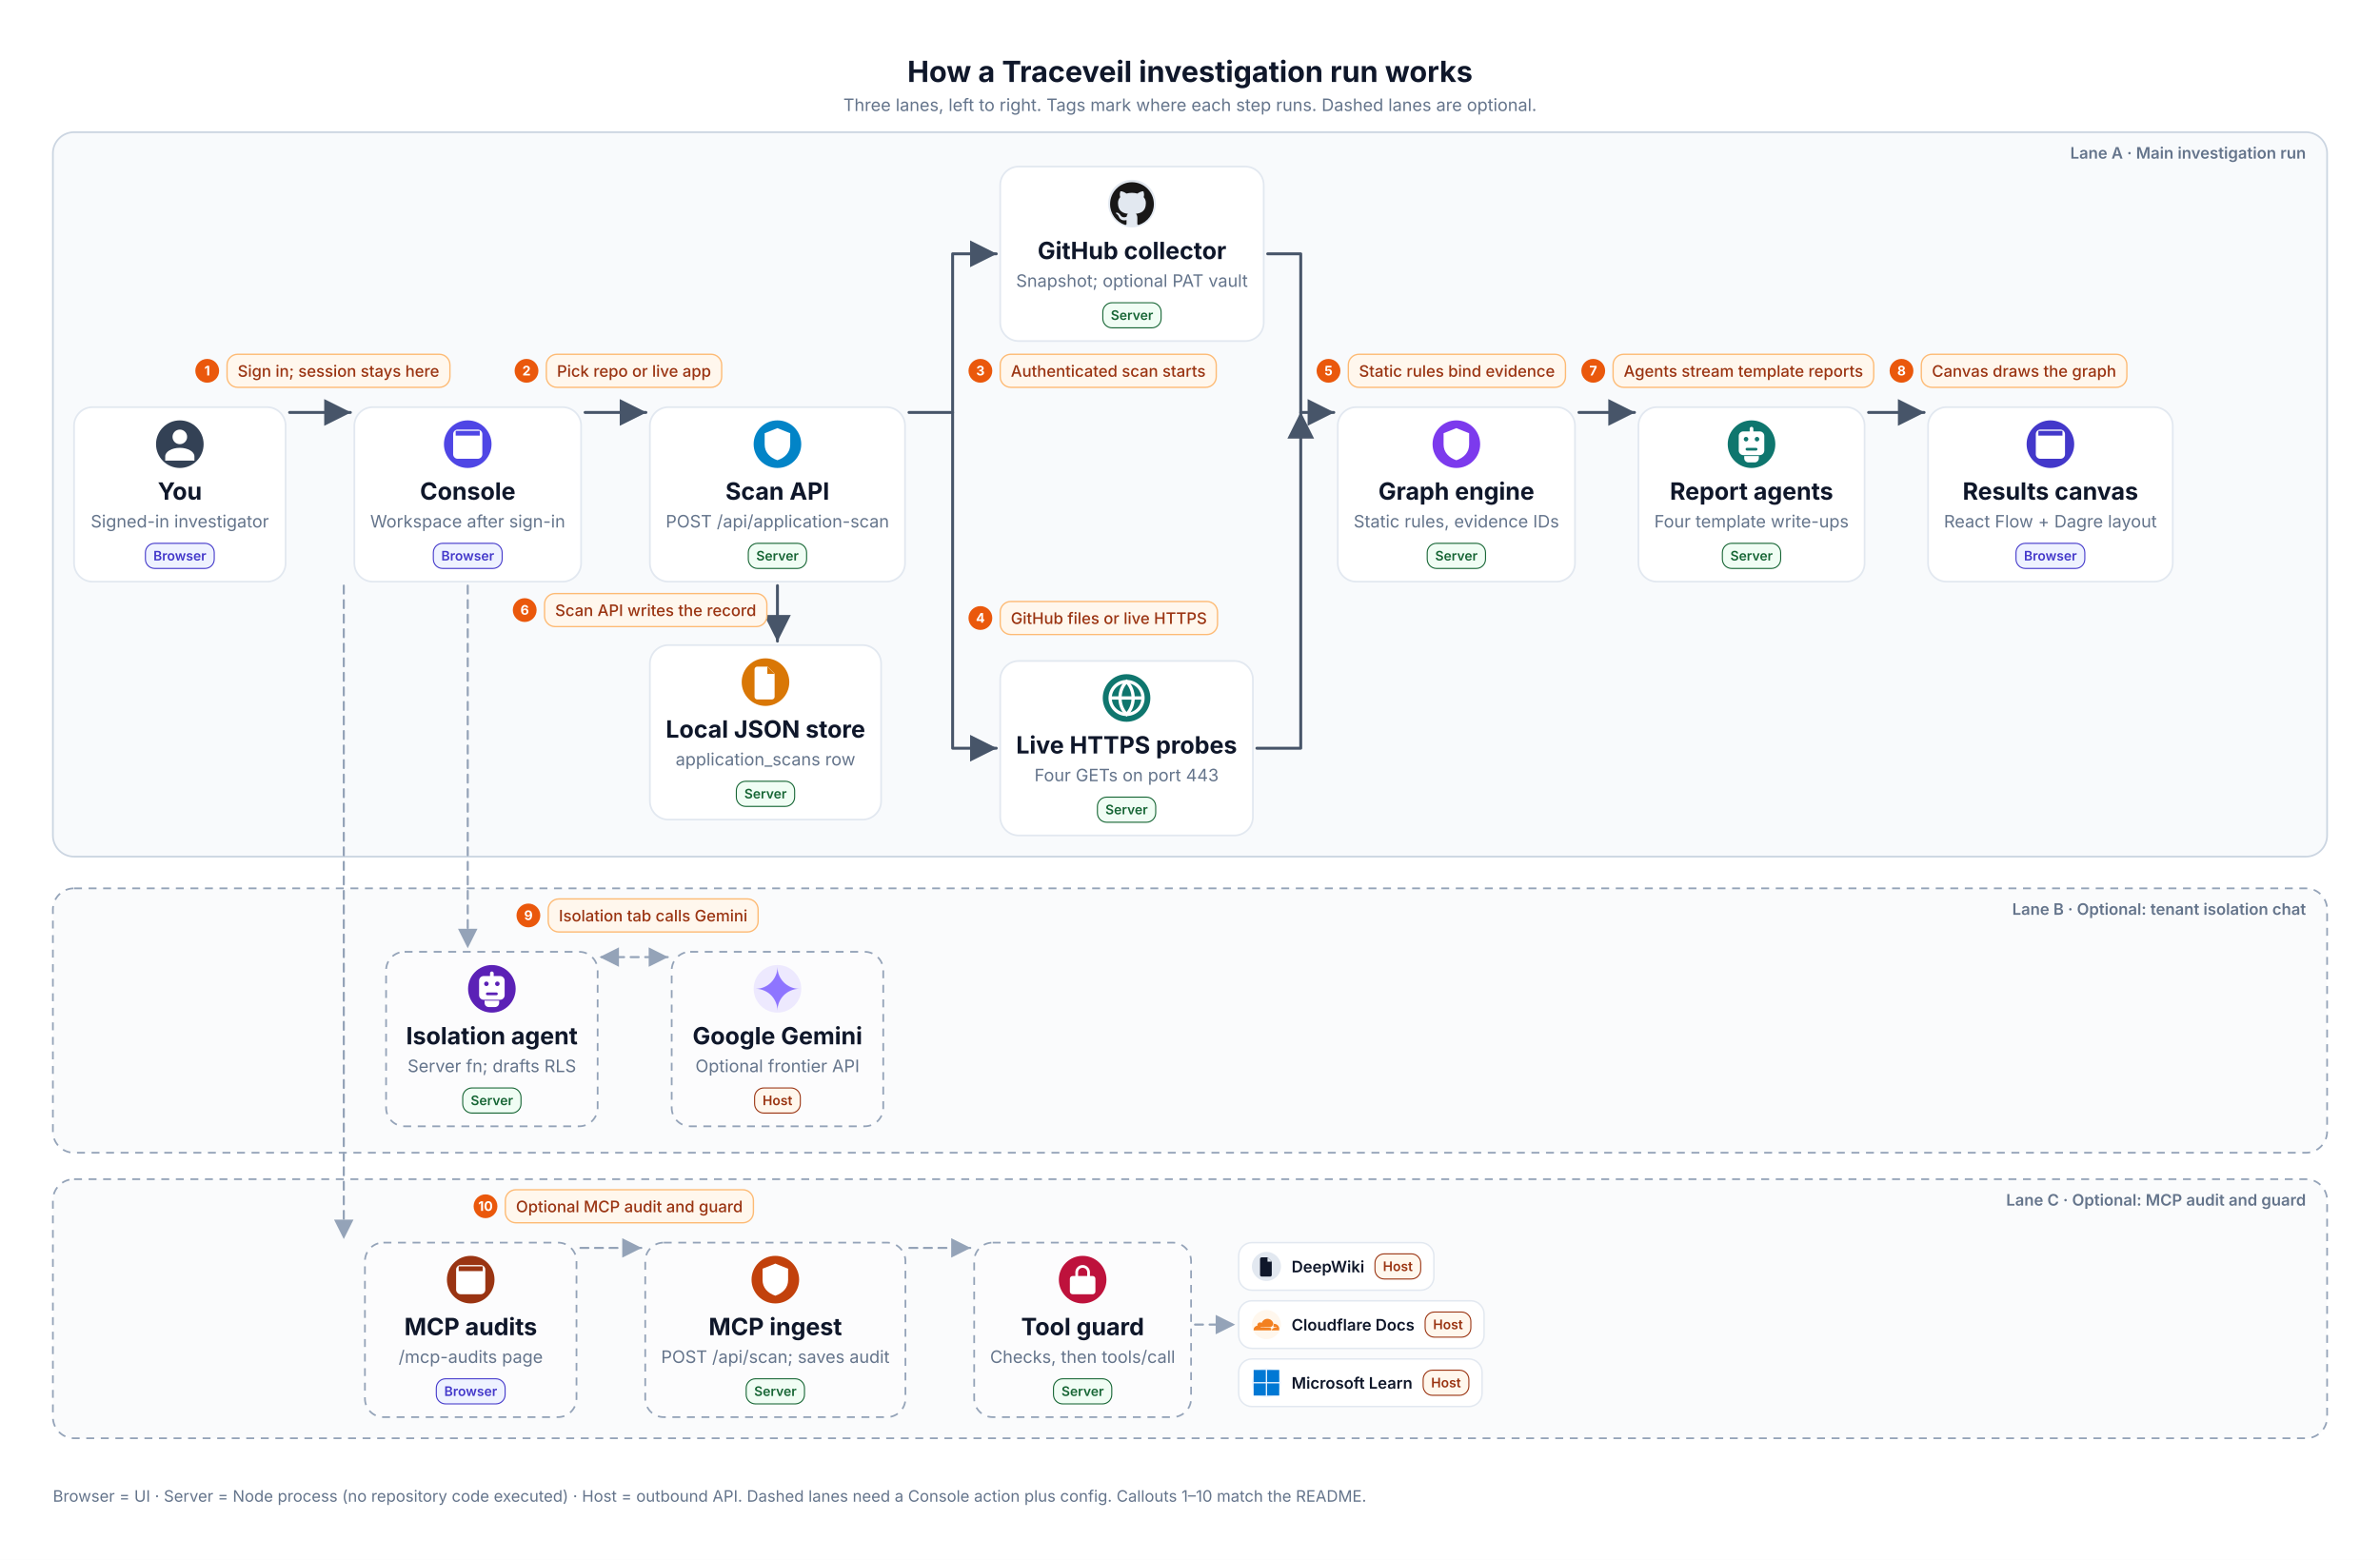
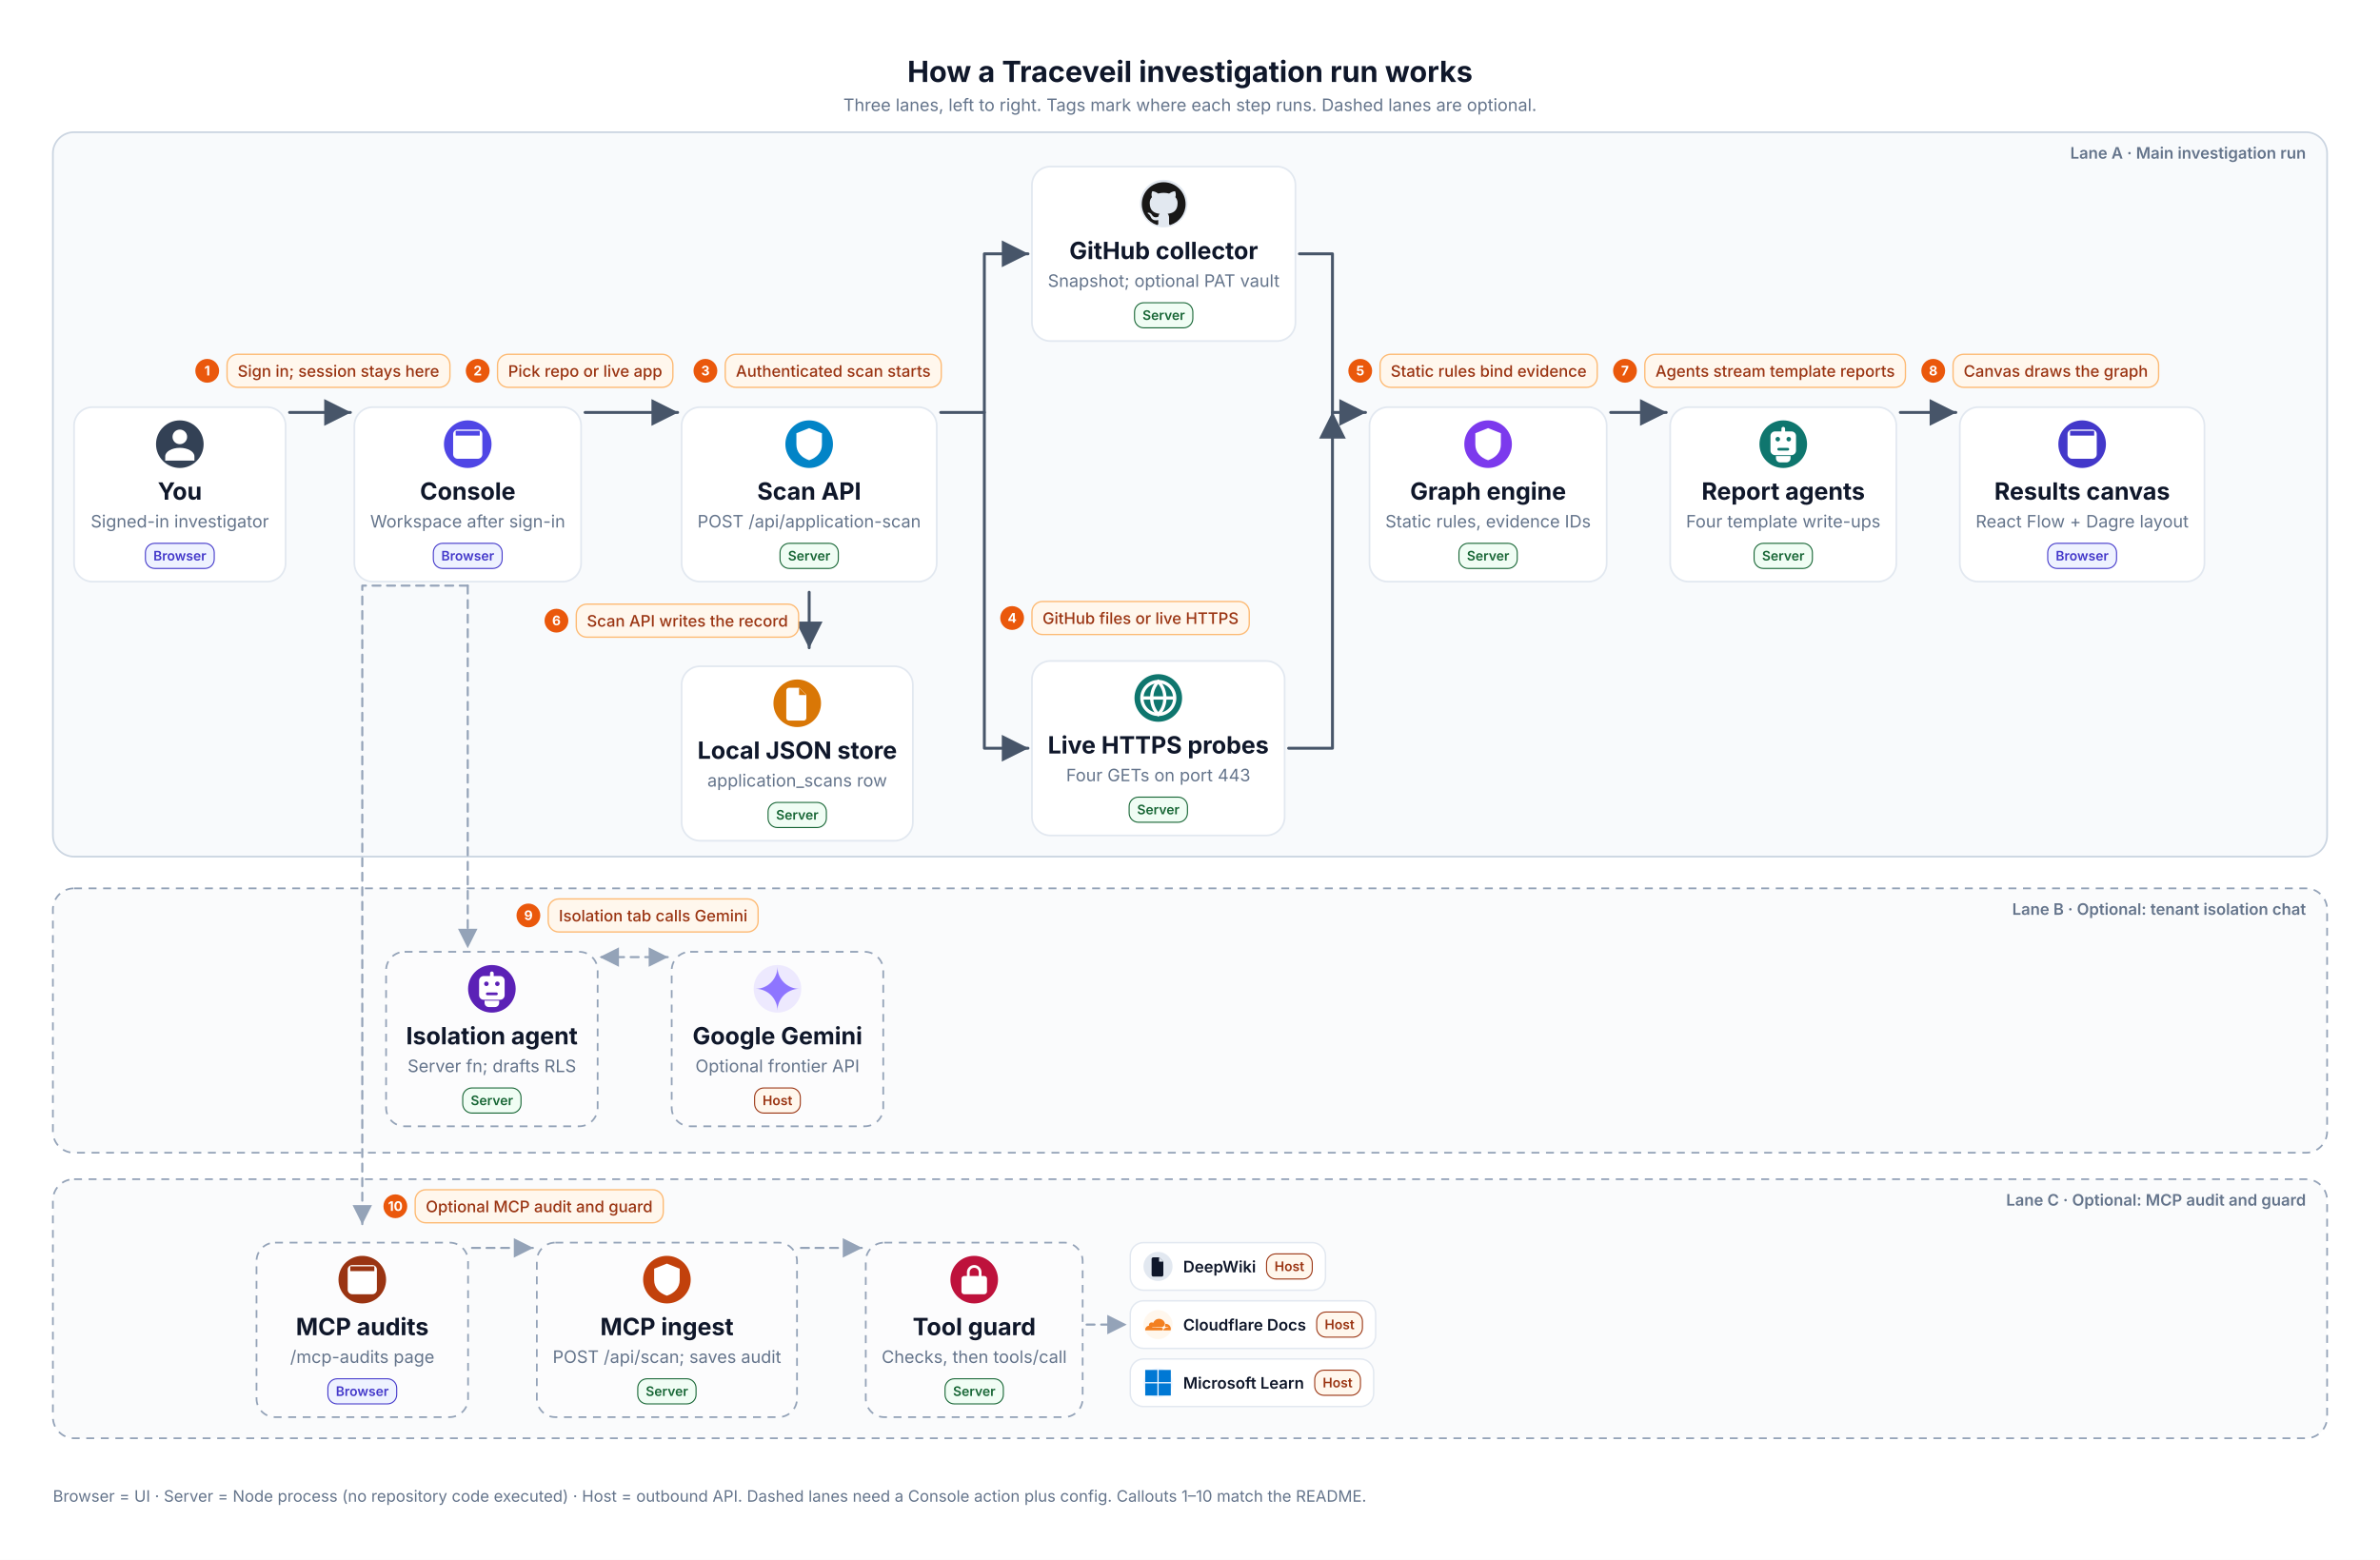
<svg xmlns="http://www.w3.org/2000/svg" viewBox="0 0 1800 1180" width="1800" height="1180" role="img" aria-labelledby="title desc">
  <defs>
    <marker id="arrow" markerWidth="10" markerHeight="10" refX="9" refY="5" orient="auto">
      <path d="M0,0.4 L9.2,5 L0,9.6" fill="#475569" />
    </marker>
    <marker id="arrow-dash" markerWidth="10" markerHeight="10" refX="9" refY="5" orient="auto">
      <path d="M0,0.4 L9.2,5 L0,9.6" fill="#94A3B8" />
    </marker>
    <marker id="arrow-start-dash" markerWidth="10" markerHeight="10" refX="1" refY="5" orient="auto">
      <path d="M9.2,0.4 L0,5 L9.2,9.6" fill="#94A3B8" />
    </marker>
    <style>svg { font-family: Inter, ui-sans-serif, system-ui, -apple-system, 'Segoe UI', sans-serif; }</style>
  </defs>
  <rect x="0.00" y="0.00" width="1800.00" height="1180.00" rx="0" fill="#FFFFFF" stroke="#FFFFFF" stroke-width="0" />
  <text x="900.00" y="62.00" font-size="22" font-weight="700" fill="#0F172A" text-anchor="middle">How a Traceveil investigation run works</text>
  <text x="900.00" y="84.00" font-size="13" font-weight="400" fill="#64748B" text-anchor="middle">Three lanes, left to right. Tags mark where each step runs. Dashed lanes are optional.</text>
  <rect x="40.00" y="100.00" width="1720.00" height="548.00" rx="16" fill="#F8FAFC" stroke="#CBD5E1" stroke-width="1.3" />
  <text x="1744.00" y="120.00" font-size="12" font-weight="600" fill="#64748B" text-anchor="end">Lane A  ·  Main investigation run</text>
  <rect x="40.00" y="672.00" width="1720.00" height="200.00" rx="16" fill="#FAFBFC" stroke="#94A3B8" stroke-width="1.3" stroke-dasharray="6 5" />
  <text x="1744.00" y="692.00" font-size="12" font-weight="600" fill="#64748B" text-anchor="end">Lane B  ·  Optional: tenant isolation chat</text>
  <rect x="40.00" y="892.00" width="1720.00" height="196.00" rx="16" fill="#FAFBFC" stroke="#94A3B8" stroke-width="1.3" stroke-dasharray="6 5" />
  <text x="1744.00" y="912.00" font-size="12" font-weight="600" fill="#64748B" text-anchor="end">Lane C  ·  Optional: MCP audit and guard</text>
  <rect x="56.00" y="308.00" width="160.00" height="132.00" rx="14" fill="#FFFFFF" stroke="#E2E8F0" stroke-width="1.3" />
  <circle cx="136.00" cy="336.00" r="18.00" fill="#334155" />
  <g transform="translate(119.44 319.44) scale(1.38)">
    <path d="M12 12a4 4 0 1 0 0-8 4 4 0 0 0 0 8zm0 2c-4.4 0-8 2.1-8 4.7V21h16v-2.3C20 16.1 16.4 14 12 14z" fill="#FFFFFF" />
  </g>
  <text x="136.00" y="378.00" font-size="18" font-weight="700" fill="#0F172A" text-anchor="middle">You</text>
  <text x="136.00" y="399.00" font-size="13" font-weight="400" fill="#64748B" text-anchor="middle">Signed-in investigator</text>
  <rect x="109.98" y="411.00" width="52.05" height="19.00" rx="7" fill="#EEF2FF" stroke="#4338CA" stroke-width="0.8" />
  <text x="136.00" y="424.00" font-size="10" font-weight="600" fill="#4338CA" text-anchor="middle">Browser</text>
  <rect x="268.00" y="308.00" width="171.50" height="132.00" rx="14" fill="#FFFFFF" stroke="#E2E8F0" stroke-width="1.3" />
  <circle cx="353.75" cy="336.00" r="18.00" fill="#4F46E5" />
  <g transform="translate(337.19 319.44) scale(1.38)">
    <path d="M4 6.5A2.5 2.5 0 0 1 6.5 4h11A2.5 2.5 0 0 1 20 6.5v11A2.5 2.5 0 0 1 17.5 20h-11A2.5 2.5 0 0 1 4 17.5v-11z M5.4 4.7h13.2v2.6H5.4z" fill="#FFFFFF" fill-rule="evenodd" />
  </g>
  <text x="353.75" y="378.00" font-size="18" font-weight="700" fill="#0F172A" text-anchor="middle">Console</text>
  <text x="353.75" y="399.00" font-size="13" font-weight="400" fill="#64748B" text-anchor="middle">Workspace after sign-in</text>
  <rect x="327.73" y="411.00" width="52.05" height="19.00" rx="7" fill="#EEF2FF" stroke="#4338CA" stroke-width="0.8" />
  <text x="353.75" y="424.00" font-size="10" font-weight="600" fill="#4338CA" text-anchor="middle">Browser</text>
-   <rect x="491.50" y="308.00" width="192.97" height="132.00" rx="14" fill="#FFFFFF" stroke="#E2E8F0" stroke-width="1.3" />
-   <circle cx="587.98" cy="336.00" r="18.00" fill="#0284C7" />
-   <g transform="translate(571.42 319.44) scale(1.38)">
+   <rect x="515.50" y="308.00" width="192.97" height="132.00" rx="14" fill="#FFFFFF" stroke="#E2E8F0" stroke-width="1.3" />
+   <circle cx="611.98" cy="336.00" r="18.00" fill="#0284C7" />
+   <g transform="translate(595.42 319.44) scale(1.38)">
    <path d="M12 3.2 19 6v6.2c0 4.2-2.8 7.2-7 8.6-4.2-1.4-7-4.4-7-8.6V6l7-2.8z" fill="#FFFFFF" />
  </g>
-   <text x="587.98" y="378.00" font-size="18" font-weight="700" fill="#0F172A" text-anchor="middle">Scan API</text>
-   <text x="587.98" y="399.00" font-size="13" font-weight="400" fill="#64748B" text-anchor="middle">POST /api/application-scan</text>
-   <rect x="565.94" y="411.00" width="44.09" height="19.00" rx="7" fill="#F0FDF4" stroke="#166534" stroke-width="0.8" />
-   <text x="587.98" y="424.00" font-size="10" font-weight="600" fill="#166534" text-anchor="middle">Server</text>
-   <rect x="756.47" y="126.00" width="199.28" height="132.00" rx="14" fill="#FFFFFF" stroke="#E2E8F0" stroke-width="1.3" />
-   <circle cx="856.11" cy="154.00" r="18.00" fill="#E2E8F0" />
-   <g transform="translate(839.55 137.44) scale(1.38)">
+   <text x="611.98" y="378.00" font-size="18" font-weight="700" fill="#0F172A" text-anchor="middle">Scan API</text>
+   <text x="611.98" y="399.00" font-size="13" font-weight="400" fill="#64748B" text-anchor="middle">POST /api/application-scan</text>
+   <rect x="589.94" y="411.00" width="44.09" height="19.00" rx="7" fill="#F0FDF4" stroke="#166534" stroke-width="0.8" />
+   <text x="611.98" y="424.00" font-size="10" font-weight="600" fill="#166534" text-anchor="middle">Server</text>
+   <rect x="780.47" y="126.00" width="199.28" height="132.00" rx="14" fill="#FFFFFF" stroke="#E2E8F0" stroke-width="1.3" />
+   <circle cx="880.11" cy="154.00" r="18.00" fill="#E2E8F0" />
+   <g transform="translate(863.55 137.44) scale(1.38)">
    <path d="M12 .297c-6.63 0-12 5.373-12 12 0 5.303 3.438 9.8 8.205 11.385.6.113.82-.258.82-.577 0-.285-.01-1.04-.015-2.04-3.338.724-4.042-1.61-4.042-1.61C4.422 18.07 3.633 17.7 3.633 17.7c-1.087-.744.084-.729.084-.729 1.205.084 1.838 1.236 1.838 1.236 1.07 1.835 2.809 1.305 3.495.998.108-.776.417-1.305.76-1.605-2.665-.3-5.466-1.332-5.466-5.93 0-1.31.465-2.38 1.235-3.22-.135-.303-.54-1.523.105-3.176 0 0 1.005-.322 3.3 1.23.96-.267 1.98-.399 3-.405 1.02.006 2.04.138 3 .405 2.28-1.552 3.285-1.23 3.285-1.23.645 1.653.24 2.873.12 3.176.765.84 1.23 1.91 1.23 3.22 0 4.61-2.805 5.625-5.475 5.92.42.36.81 1.096.81 2.22 0 1.606-.015 2.896-.015 3.286 0 .315.21.69.825.57C20.565 22.092 24 17.592 24 12.297c0-6.627-5.373-12-12-12" fill="#181717" />
  </g>
-   <text x="856.11" y="196.00" font-size="18" font-weight="700" fill="#0F172A" text-anchor="middle">GitHub collector</text>
-   <text x="856.11" y="217.00" font-size="13" font-weight="400" fill="#64748B" text-anchor="middle">Snapshot; optional PAT vault</text>
-   <rect x="834.06" y="229.00" width="44.09" height="19.00" rx="7" fill="#F0FDF4" stroke="#166534" stroke-width="0.8" />
-   <text x="856.11" y="242.00" font-size="10" font-weight="600" fill="#166534" text-anchor="middle">Server</text>
-   <rect x="756.47" y="500.00" width="191.11" height="132.00" rx="14" fill="#FFFFFF" stroke="#E2E8F0" stroke-width="1.3" />
-   <circle cx="852.02" cy="528.00" r="18.00" fill="#0F766E" />
-   <g transform="translate(835.46 511.44) scale(1.38)">
+   <text x="880.11" y="196.00" font-size="18" font-weight="700" fill="#0F172A" text-anchor="middle">GitHub collector</text>
+   <text x="880.11" y="217.00" font-size="13" font-weight="400" fill="#64748B" text-anchor="middle">Snapshot; optional PAT vault</text>
+   <rect x="858.06" y="229.00" width="44.09" height="19.00" rx="7" fill="#F0FDF4" stroke="#166534" stroke-width="0.8" />
+   <text x="880.11" y="242.00" font-size="10" font-weight="600" fill="#166534" text-anchor="middle">Server</text>
+   <rect x="780.47" y="500.00" width="191.11" height="132.00" rx="14" fill="#FFFFFF" stroke="#E2E8F0" stroke-width="1.3" />
+   <circle cx="876.02" cy="528.00" r="18.00" fill="#0F766E" />
+   <g transform="translate(859.46 511.44) scale(1.38)">
    <path d="M12 21a9 9 0 1 0 0-18 9 9 0 0 0 0 18z" fill="none" stroke="#FFFFFF" stroke-width="1.8" />
    <path d="M3 12h18" fill="none" stroke="#FFFFFF" stroke-width="1.8" />
    <path d="M12 3c2.4 2.4 3.6 5.6 3.6 9s-1.2 6.6-3.6 9c-2.4-2.4-3.6-5.6-3.6-9S9.6 5.4 12 3z" fill="none" stroke="#FFFFFF" stroke-width="1.8" />
  </g>
-   <text x="852.02" y="570.00" font-size="18" font-weight="700" fill="#0F172A" text-anchor="middle">Live HTTPS probes</text>
-   <text x="852.02" y="591.00" font-size="13" font-weight="400" fill="#64748B" text-anchor="middle">Four GETs on port 443</text>
-   <rect x="829.98" y="603.00" width="44.09" height="19.00" rx="7" fill="#F0FDF4" stroke="#166534" stroke-width="0.8" />
-   <text x="852.02" y="616.00" font-size="10" font-weight="600" fill="#166534" text-anchor="middle">Server</text>
-   <rect x="1011.75" y="308.00" width="179.41" height="132.00" rx="14" fill="#FFFFFF" stroke="#E2E8F0" stroke-width="1.3" />
-   <circle cx="1101.45" cy="336.00" r="18.00" fill="#7C3AED" />
-   <g transform="translate(1084.89 319.44) scale(1.38)">
+   <text x="876.02" y="570.00" font-size="18" font-weight="700" fill="#0F172A" text-anchor="middle">Live HTTPS probes</text>
+   <text x="876.02" y="591.00" font-size="13" font-weight="400" fill="#64748B" text-anchor="middle">Four GETs on port 443</text>
+   <rect x="853.98" y="603.00" width="44.09" height="19.00" rx="7" fill="#F0FDF4" stroke="#166534" stroke-width="0.8" />
+   <text x="876.02" y="616.00" font-size="10" font-weight="600" fill="#166534" text-anchor="middle">Server</text>
+   <rect x="1035.75" y="308.00" width="179.41" height="132.00" rx="14" fill="#FFFFFF" stroke="#E2E8F0" stroke-width="1.3" />
+   <circle cx="1125.45" cy="336.00" r="18.00" fill="#7C3AED" />
+   <g transform="translate(1108.89 319.44) scale(1.38)">
    <path d="M12 3.2 19 6v6.2c0 4.2-2.8 7.2-7 8.6-4.2-1.4-7-4.4-7-8.6V6l7-2.8z" fill="#FFFFFF" />
  </g>
-   <text x="1101.45" y="378.00" font-size="18" font-weight="700" fill="#0F172A" text-anchor="middle">Graph engine</text>
-   <text x="1101.45" y="399.00" font-size="13" font-weight="400" fill="#64748B" text-anchor="middle">Static rules, evidence IDs</text>
-   <rect x="1079.41" y="411.00" width="44.09" height="19.00" rx="7" fill="#F0FDF4" stroke="#166534" stroke-width="0.8" />
-   <text x="1101.45" y="424.00" font-size="10" font-weight="600" fill="#166534" text-anchor="middle">Server</text>
-   <rect x="1239.16" y="308.00" width="171.05" height="132.00" rx="14" fill="#FFFFFF" stroke="#E2E8F0" stroke-width="1.3" />
-   <circle cx="1324.68" cy="336.00" r="18.00" fill="#0F766E" />
-   <g transform="translate(1308.12 319.44) scale(1.38)">
+   <text x="1125.45" y="378.00" font-size="18" font-weight="700" fill="#0F172A" text-anchor="middle">Graph engine</text>
+   <text x="1125.45" y="399.00" font-size="13" font-weight="400" fill="#64748B" text-anchor="middle">Static rules, evidence IDs</text>
+   <rect x="1103.41" y="411.00" width="44.09" height="19.00" rx="7" fill="#F0FDF4" stroke="#166534" stroke-width="0.8" />
+   <text x="1125.45" y="424.00" font-size="10" font-weight="600" fill="#166534" text-anchor="middle">Server</text>
+   <rect x="1263.16" y="308.00" width="171.05" height="132.00" rx="14" fill="#FFFFFF" stroke="#E2E8F0" stroke-width="1.3" />
+   <circle cx="1348.68" cy="336.00" r="18.00" fill="#0F766E" />
+   <g transform="translate(1332.12 319.44) scale(1.38)">
    <path d="M12 2.5a1 1 0 0 1 1 1V5h3.5A2.5 2.5 0 0 1 19 7.5v8A2.5 2.5 0 0 1 16.5 18h-9A2.5 2.5 0 0 1 5 15.5v-8A2.5 2.5 0 0 1 7.5 5H11V3.5a1 1 0 0 1 1-1z M9 10.5a1.25 1.25 0 1 0 0-2.5 1.25 1.25 0 0 0 0 2.5zm6 0a1.25 1.25 0 1 0 0-2.5 1.25 1.25 0 0 0 0 2.5z M9.5 14h5a.75.75 0 0 1 0 1.5h-5A.75.75 0 0 1 9.5 14z" fill="#FFFFFF" fill-rule="evenodd" />
    <path d="M8 18.5v1.2A2.3 2.3 0 0 0 10.3 22h3.4A2.3 2.3 0 0 0 16 19.7v-1.2" fill="#FFFFFF" />
  </g>
-   <text x="1324.68" y="378.00" font-size="18" font-weight="700" fill="#0F172A" text-anchor="middle">Report agents</text>
-   <text x="1324.68" y="399.00" font-size="13" font-weight="400" fill="#64748B" text-anchor="middle">Four template write-ups</text>
-   <rect x="1302.63" y="411.00" width="44.09" height="19.00" rx="7" fill="#F0FDF4" stroke="#166534" stroke-width="0.8" />
-   <text x="1324.68" y="424.00" font-size="10" font-weight="600" fill="#166534" text-anchor="middle">Server</text>
-   <rect x="1458.20" y="308.00" width="185.05" height="132.00" rx="14" fill="#FFFFFF" stroke="#E2E8F0" stroke-width="1.3" />
-   <circle cx="1550.73" cy="336.00" r="18.00" fill="#4338CA" />
-   <g transform="translate(1534.17 319.44) scale(1.38)">
+   <text x="1348.68" y="378.00" font-size="18" font-weight="700" fill="#0F172A" text-anchor="middle">Report agents</text>
+   <text x="1348.68" y="399.00" font-size="13" font-weight="400" fill="#64748B" text-anchor="middle">Four template write-ups</text>
+   <rect x="1326.63" y="411.00" width="44.09" height="19.00" rx="7" fill="#F0FDF4" stroke="#166534" stroke-width="0.8" />
+   <text x="1348.68" y="424.00" font-size="10" font-weight="600" fill="#166534" text-anchor="middle">Server</text>
+   <rect x="1482.20" y="308.00" width="185.05" height="132.00" rx="14" fill="#FFFFFF" stroke="#E2E8F0" stroke-width="1.3" />
+   <circle cx="1574.73" cy="336.00" r="18.00" fill="#4338CA" />
+   <g transform="translate(1558.17 319.44) scale(1.38)">
    <path d="M4 6.5A2.5 2.5 0 0 1 6.5 4h11A2.5 2.5 0 0 1 20 6.5v11A2.5 2.5 0 0 1 17.5 20h-11A2.5 2.5 0 0 1 4 17.5v-11z M5.4 4.7h13.2v2.6H5.4z" fill="#FFFFFF" fill-rule="evenodd" />
  </g>
-   <text x="1550.73" y="378.00" font-size="18" font-weight="700" fill="#0F172A" text-anchor="middle">Results canvas</text>
-   <text x="1550.73" y="399.00" font-size="13" font-weight="400" fill="#64748B" text-anchor="middle">React Flow + Dagre layout</text>
-   <rect x="1524.70" y="411.00" width="52.05" height="19.00" rx="7" fill="#EEF2FF" stroke="#4338CA" stroke-width="0.8" />
-   <text x="1550.73" y="424.00" font-size="10" font-weight="600" fill="#4338CA" text-anchor="middle">Browser</text>
-   <rect x="491.50" y="488.00" width="174.89" height="132.00" rx="14" fill="#FFFFFF" stroke="#E2E8F0" stroke-width="1.3" />
-   <circle cx="578.95" cy="516.00" r="18.00" fill="#D97706" />
-   <g transform="translate(562.39 499.44) scale(1.38)">
+   <text x="1574.73" y="378.00" font-size="18" font-weight="700" fill="#0F172A" text-anchor="middle">Results canvas</text>
+   <text x="1574.73" y="399.00" font-size="13" font-weight="400" fill="#64748B" text-anchor="middle">React Flow + Dagre layout</text>
+   <rect x="1548.70" y="411.00" width="52.05" height="19.00" rx="7" fill="#EEF2FF" stroke="#4338CA" stroke-width="0.8" />
+   <text x="1574.73" y="424.00" font-size="10" font-weight="600" fill="#4338CA" text-anchor="middle">Browser</text>
+   <rect x="515.50" y="504.00" width="174.89" height="132.00" rx="14" fill="#FFFFFF" stroke="#E2E8F0" stroke-width="1.3" />
+   <circle cx="602.95" cy="532.00" r="18.00" fill="#D97706" />
+   <g transform="translate(586.39 515.44) scale(1.38)">
    <path d="M7 3.5h6.2L17 7.3V20a1.5 1.5 0 0 1-1.5 1.5h-8A1.5 1.5 0 0 1 6 20V5A1.5 1.5 0 0 1 7.5 3.5H7zm6 0v4h4" fill="#FFFFFF" />
  </g>
-   <text x="578.95" y="558.00" font-size="18" font-weight="700" fill="#0F172A" text-anchor="middle">Local JSON store</text>
-   <text x="578.95" y="579.00" font-size="13" font-weight="400" fill="#64748B" text-anchor="middle">application_scans row</text>
-   <rect x="556.90" y="591.00" width="44.09" height="19.00" rx="7" fill="#F0FDF4" stroke="#166534" stroke-width="0.8" />
-   <text x="578.95" y="604.00" font-size="10" font-weight="600" fill="#166534" text-anchor="middle">Server</text>
+   <text x="602.95" y="574.00" font-size="18" font-weight="700" fill="#0F172A" text-anchor="middle">Local JSON store</text>
+   <text x="602.95" y="595.00" font-size="13" font-weight="400" fill="#64748B" text-anchor="middle">application_scans row</text>
+   <rect x="580.90" y="607.00" width="44.09" height="19.00" rx="7" fill="#F0FDF4" stroke="#166534" stroke-width="0.8" />
+   <text x="602.95" y="620.00" font-size="10" font-weight="600" fill="#166534" text-anchor="middle">Server</text>
  <rect x="292.00" y="720.00" width="160.00" height="132.00" rx="14" fill="#FCFCFD" stroke="#94A3B8" stroke-width="1.3" stroke-dasharray="6 5" />
  <circle cx="372.00" cy="748.00" r="18.00" fill="#5B21B6" />
  <g transform="translate(355.44 731.44) scale(1.38)">
    <path d="M12 2.5a1 1 0 0 1 1 1V5h3.5A2.5 2.5 0 0 1 19 7.5v8A2.5 2.5 0 0 1 16.5 18h-9A2.5 2.5 0 0 1 5 15.5v-8A2.5 2.5 0 0 1 7.5 5H11V3.5a1 1 0 0 1 1-1z M9 10.5a1.25 1.25 0 1 0 0-2.5 1.25 1.25 0 0 0 0 2.5zm6 0a1.25 1.25 0 1 0 0-2.5 1.25 1.25 0 0 0 0 2.5z M9.5 14h5a.75.75 0 0 1 0 1.5h-5A.75.75 0 0 1 9.5 14z" fill="#FFFFFF" fill-rule="evenodd" />
    <path d="M8 18.5v1.2A2.3 2.3 0 0 0 10.3 22h3.4A2.3 2.3 0 0 0 16 19.7v-1.2" fill="#FFFFFF" />
  </g>
  <text x="372.00" y="790.00" font-size="18" font-weight="700" fill="#0F172A" text-anchor="middle">Isolation agent</text>
  <text x="372.00" y="811.00" font-size="13" font-weight="400" fill="#64748B" text-anchor="middle">Server fn; drafts RLS</text>
  <rect x="349.95" y="823.00" width="44.09" height="19.00" rx="7" fill="#F0FDF4" stroke="#166534" stroke-width="0.8" />
  <text x="372.00" y="836.00" font-size="10" font-weight="600" fill="#166534" text-anchor="middle">Server</text>
  <rect x="508.00" y="720.00" width="160.00" height="132.00" rx="14" fill="#FCFCFD" stroke="#94A3B8" stroke-width="1.3" stroke-dasharray="6 5" />
  <circle cx="588.00" cy="748.00" r="18.00" fill="#EDE9FE" />
  <g transform="translate(571.44 731.44) scale(1.38)">
    <path d="M11.04 19.32Q12 21.51 12 24q0-2.49.93-4.68.96-2.19 2.58-3.81t3.81-2.55Q21.51 12 24 12q-2.49 0-4.68-.93a12.3 12.3 0 0 1-3.81-2.58 12.3 12.3 0 0 1-2.58-3.81Q12 2.49 12 0q0 2.49-.96 4.68-.93 2.19-2.55 3.81a12.3 12.3 0 0 1-3.81 2.58Q2.49 12 0 12q2.49 0 4.68.96 2.19.93 3.81 2.55t2.55 3.81" fill="#8E75FF" />
  </g>
  <text x="588.00" y="790.00" font-size="18" font-weight="700" fill="#0F172A" text-anchor="middle">Google Gemini</text>
  <text x="588.00" y="811.00" font-size="13" font-weight="400" fill="#64748B" text-anchor="middle">Optional frontier API</text>
  <rect x="570.71" y="823.00" width="34.58" height="19.00" rx="7" fill="#FFF7ED" stroke="#9A3412" stroke-width="0.8" />
  <text x="588.00" y="836.00" font-size="10" font-weight="600" fill="#9A3412" text-anchor="middle">Host</text>
-   <rect x="276.00" y="940.00" width="160.00" height="132.00" rx="14" fill="#FCFCFD" stroke="#94A3B8" stroke-width="1.3" stroke-dasharray="6 5" />
-   <circle cx="356.00" cy="968.00" r="18.00" fill="#9A3412" />
-   <g transform="translate(339.44 951.44) scale(1.38)">
+   <rect x="194.00" y="940.00" width="160.00" height="132.00" rx="14" fill="#FCFCFD" stroke="#94A3B8" stroke-width="1.3" stroke-dasharray="6 5" />
+   <circle cx="274.00" cy="968.00" r="18.00" fill="#9A3412" />
+   <g transform="translate(257.44 951.44) scale(1.38)">
    <path d="M4 6.5A2.5 2.5 0 0 1 6.5 4h11A2.5 2.5 0 0 1 20 6.5v11A2.5 2.5 0 0 1 17.5 20h-11A2.5 2.5 0 0 1 4 17.5v-11z M5.4 4.7h13.2v2.6H5.4z" fill="#FFFFFF" fill-rule="evenodd" />
  </g>
-   <text x="356.00" y="1010.00" font-size="18" font-weight="700" fill="#0F172A" text-anchor="middle">MCP audits</text>
-   <text x="356.00" y="1031.00" font-size="13" font-weight="400" fill="#64748B" text-anchor="middle">/mcp-audits page</text>
-   <rect x="329.98" y="1043.00" width="52.05" height="19.00" rx="7" fill="#EEF2FF" stroke="#4338CA" stroke-width="0.8" />
-   <text x="356.00" y="1056.00" font-size="10" font-weight="600" fill="#4338CA" text-anchor="middle">Browser</text>
-   <rect x="488.00" y="940.00" width="196.78" height="132.00" rx="14" fill="#FCFCFD" stroke="#94A3B8" stroke-width="1.3" stroke-dasharray="6 5" />
-   <circle cx="586.39" cy="968.00" r="18.00" fill="#C2410C" />
-   <g transform="translate(569.83 951.44) scale(1.38)">
+   <text x="274.00" y="1010.00" font-size="18" font-weight="700" fill="#0F172A" text-anchor="middle">MCP audits</text>
+   <text x="274.00" y="1031.00" font-size="13" font-weight="400" fill="#64748B" text-anchor="middle">/mcp-audits page</text>
+   <rect x="247.98" y="1043.00" width="52.05" height="19.00" rx="7" fill="#EEF2FF" stroke="#4338CA" stroke-width="0.8" />
+   <text x="274.00" y="1056.00" font-size="10" font-weight="600" fill="#4338CA" text-anchor="middle">Browser</text>
+   <rect x="406.00" y="940.00" width="196.78" height="132.00" rx="14" fill="#FCFCFD" stroke="#94A3B8" stroke-width="1.3" stroke-dasharray="6 5" />
+   <circle cx="504.39" cy="968.00" r="18.00" fill="#C2410C" />
+   <g transform="translate(487.83 951.44) scale(1.38)">
    <path d="M12 3.2 19 6v6.2c0 4.2-2.8 7.2-7 8.6-4.2-1.4-7-4.4-7-8.6V6l7-2.8z" fill="#FFFFFF" />
  </g>
-   <text x="586.39" y="1010.00" font-size="18" font-weight="700" fill="#0F172A" text-anchor="middle">MCP ingest</text>
-   <text x="586.39" y="1031.00" font-size="13" font-weight="400" fill="#64748B" text-anchor="middle">POST /api/scan; saves audit</text>
-   <rect x="564.34" y="1043.00" width="44.09" height="19.00" rx="7" fill="#F0FDF4" stroke="#166534" stroke-width="0.8" />
-   <text x="586.39" y="1056.00" font-size="10" font-weight="600" fill="#166534" text-anchor="middle">Server</text>
-   <rect x="736.78" y="940.00" width="164.03" height="132.00" rx="14" fill="#FCFCFD" stroke="#94A3B8" stroke-width="1.3" stroke-dasharray="6 5" />
-   <circle cx="818.80" cy="968.00" r="18.00" fill="#BE123C" />
-   <g transform="translate(802.24 951.44) scale(1.38)">
+   <text x="504.39" y="1010.00" font-size="18" font-weight="700" fill="#0F172A" text-anchor="middle">MCP ingest</text>
+   <text x="504.39" y="1031.00" font-size="13" font-weight="400" fill="#64748B" text-anchor="middle">POST /api/scan; saves audit</text>
+   <rect x="482.34" y="1043.00" width="44.09" height="19.00" rx="7" fill="#F0FDF4" stroke="#166534" stroke-width="0.8" />
+   <text x="504.39" y="1056.00" font-size="10" font-weight="600" fill="#166534" text-anchor="middle">Server</text>
+   <rect x="654.78" y="940.00" width="164.03" height="132.00" rx="14" fill="#FCFCFD" stroke="#94A3B8" stroke-width="1.3" stroke-dasharray="6 5" />
+   <circle cx="736.80" cy="968.00" r="18.00" fill="#BE123C" />
+   <g transform="translate(720.24 951.44) scale(1.38)">
    <path d="M8 10V7.8A4 4 0 0 1 12 4a4 4 0 0 1 4 3.8V10h1.5A1.5 1.5 0 0 1 19 11.5v7A1.5 1.5 0 0 1 17.5 20h-11A1.5 1.5 0 0 1 5 18.5v-7A1.5 1.5 0 0 1 6.5 10H8zm1.5 0h5V7.8A2.5 2.5 0 0 0 12 5.5 2.5 2.5 0 0 0 9.5 7.8V10z" fill="#FFFFFF" />
  </g>
-   <text x="818.80" y="1010.00" font-size="18" font-weight="700" fill="#0F172A" text-anchor="middle">Tool guard</text>
-   <text x="818.80" y="1031.00" font-size="13" font-weight="400" fill="#64748B" text-anchor="middle">Checks, then tools/call</text>
-   <rect x="796.75" y="1043.00" width="44.09" height="19.00" rx="7" fill="#F0FDF4" stroke="#166534" stroke-width="0.8" />
-   <text x="818.80" y="1056.00" font-size="10" font-weight="600" fill="#166534" text-anchor="middle">Server</text>
-   <rect x="936.81" y="940.00" width="147.66" height="36.00" rx="10" fill="#FFFFFF" stroke="#E2E8F0" stroke-width="1.1" />
-   <circle cx="957.81" cy="958.00" r="11.00" fill="#E2E8F0" />
-   <g transform="translate(948.13 948.32) scale(0.8067)">
+   <text x="736.80" y="1010.00" font-size="18" font-weight="700" fill="#0F172A" text-anchor="middle">Tool guard</text>
+   <text x="736.80" y="1031.00" font-size="13" font-weight="400" fill="#64748B" text-anchor="middle">Checks, then tools/call</text>
+   <rect x="714.75" y="1043.00" width="44.09" height="19.00" rx="7" fill="#F0FDF4" stroke="#166534" stroke-width="0.8" />
+   <text x="736.80" y="1056.00" font-size="10" font-weight="600" fill="#166534" text-anchor="middle">Server</text>
+   <rect x="854.81" y="940.00" width="147.66" height="36.00" rx="10" fill="#FFFFFF" stroke="#E2E8F0" stroke-width="1.1" />
+   <circle cx="875.81" cy="958.00" r="11.00" fill="#E2E8F0" />
+   <g transform="translate(866.13 948.32) scale(0.8067)">
    <path d="M7 3.5h6.2L17 7.3V20a1.5 1.5 0 0 1-1.5 1.5h-8A1.5 1.5 0 0 1 6 20V5A1.5 1.5 0 0 1 7.5 3.5H7zm6 0v4h4" fill="#0F172A" />
  </g>
-   <text x="976.81" y="962.50" font-size="12" font-weight="600" fill="#0F172A">DeepWiki</text>
-   <rect x="1039.89" y="948.50" width="34.58" height="19.00" rx="7" fill="#FFF7ED" stroke="#9A3412" stroke-width="0.8" />
-   <text x="1057.18" y="961.50" font-size="10" font-weight="600" fill="#9A3412" text-anchor="middle">Host</text>
-   <rect x="936.81" y="984.00" width="185.59" height="36.00" rx="10" fill="#FFFFFF" stroke="#E2E8F0" stroke-width="1.1" />
-   <circle cx="957.81" cy="1002.00" r="11.00" fill="#FFF7ED" />
-   <g transform="translate(948.13 992.32) scale(0.8067)">
+   <text x="894.81" y="962.50" font-size="12" font-weight="600" fill="#0F172A">DeepWiki</text>
+   <rect x="957.89" y="948.50" width="34.58" height="19.00" rx="7" fill="#FFF7ED" stroke="#9A3412" stroke-width="0.8" />
+   <text x="975.18" y="961.50" font-size="10" font-weight="600" fill="#9A3412" text-anchor="middle">Host</text>
+   <rect x="854.81" y="984.00" width="185.59" height="36.00" rx="10" fill="#FFFFFF" stroke="#E2E8F0" stroke-width="1.1" />
+   <circle cx="875.81" cy="1002.00" r="11.00" fill="#FFF7ED" />
+   <g transform="translate(866.13 992.32) scale(0.8067)">
    <path d="M16.509 16.845c.147-.507.091-.971-.155-1.315-.225-.316-.605-.499-1.062-.52l-8.659-.112a.156.156 0 0 1-.133-.071c-.028-.042-.035-.099-.021-.155.028-.084.112-.148.204-.156l8.736-.112c1.035-.049 2.16-.887 2.554-1.914l.499-1.301c.021-.056.029-.113.015-.168-.562-2.546-2.835-4.445-5.55-4.445-2.504 0-4.628 1.618-5.388 3.861-.493-.366-1.119-.562-1.794-.499-1.203.119-2.167 1.083-2.286 2.286-.028.31-.007.613.064.894C1.568 13.171 0 14.775 0 16.752c0 .175.014.351.035.527.014.083.084.147.169.147h15.981c.091 0 .176-.065.203-.155l.12-.427zm2.757-5.563c-.077 0-.161 0-.238.011-.057 0-.105.042-.127.098l-.338 1.174c-.147.507-.092.971.154 1.316.226.316.606.498 1.062.519l1.844.113c.056 0 .105.026.133.07.028.043.035.107.021.156-.028.084-.113.148-.204.155l-1.921.112c-1.041.049-2.158.887-2.553 1.914l-.141.358c-.028.071.021.142.099.142h6.598c.077 0 .147-.049.169-.126.112-.408.176-.837.176-1.28 0-2.603-2.125-4.727-4.734-4.727" fill="#F38020" />
  </g>
-   <text x="976.81" y="1006.50" font-size="12" font-weight="600" fill="#0F172A">Cloudflare Docs</text>
-   <rect x="1077.83" y="992.50" width="34.58" height="19.00" rx="7" fill="#FFF7ED" stroke="#9A3412" stroke-width="0.8" />
-   <text x="1095.12" y="1005.50" font-size="10" font-weight="600" fill="#9A3412" text-anchor="middle">Host</text>
-   <rect x="936.81" y="1028.00" width="184.09" height="36.00" rx="10" fill="#FFFFFF" stroke="#E2E8F0" stroke-width="1.1" />
-   <circle cx="957.81" cy="1046.00" r="11.00" fill="#EFF6FF" />
-   <g transform="translate(948.13 1036.32) scale(0.8067)">
+   <text x="894.81" y="1006.50" font-size="12" font-weight="600" fill="#0F172A">Cloudflare Docs</text>
+   <rect x="995.83" y="992.50" width="34.58" height="19.00" rx="7" fill="#FFF7ED" stroke="#9A3412" stroke-width="0.8" />
+   <text x="1013.12" y="1005.50" font-size="10" font-weight="600" fill="#9A3412" text-anchor="middle">Host</text>
+   <rect x="854.81" y="1028.00" width="184.09" height="36.00" rx="10" fill="#FFFFFF" stroke="#E2E8F0" stroke-width="1.1" />
+   <circle cx="875.81" cy="1046.00" r="11.00" fill="#EFF6FF" />
+   <g transform="translate(866.13 1036.32) scale(0.8067)">
    <path d="M0 0v11.408h11.408V0zm12.594 0v11.408H24V0zM0 12.594V24h11.408V12.594zm12.594 0V24H24V12.594z" fill="#0078D4" />
  </g>
-   <text x="976.81" y="1050.50" font-size="12" font-weight="600" fill="#0F172A">Microsoft Learn</text>
-   <rect x="1076.33" y="1036.50" width="34.58" height="19.00" rx="7" fill="#FFF7ED" stroke="#9A3412" stroke-width="0.8" />
-   <text x="1093.62" y="1049.50" font-size="10" font-weight="600" fill="#9A3412" text-anchor="middle">Host</text>
+   <text x="894.81" y="1050.50" font-size="12" font-weight="600" fill="#0F172A">Microsoft Learn</text>
+   <rect x="994.33" y="1036.50" width="34.58" height="19.00" rx="7" fill="#FFF7ED" stroke="#9A3412" stroke-width="0.8" />
+   <text x="1011.62" y="1049.50" font-size="10" font-weight="600" fill="#9A3412" text-anchor="middle">Host</text>
  <path d="M 219.00 312.00 L 265.00 312.00" fill="none" stroke="#475569" stroke-width="2.2" stroke-linejoin="round" stroke-linecap="round" marker-end="url(#arrow)" />
  <rect x="171.72" y="268.00" width="168.56" height="25.00" rx="8" fill="#FFF7ED" stroke="#FDBA74" stroke-width="1" />
  <circle cx="156.72" cy="280.50" r="9.00" fill="#EA580C" />
  <text x="156.72" y="284.00" font-size="10" font-weight="700" fill="#FFFFFF" text-anchor="middle">1</text>
  <text x="179.72" y="285.00" font-size="12" font-weight="500" fill="#9A3412">Sign in; session stays here</text>
-   <path d="M 442.50 312.00 L 488.50 312.00" fill="none" stroke="#475569" stroke-width="2.2" stroke-linejoin="round" stroke-linecap="round" marker-end="url(#arrow)" />
-   <rect x="413.20" y="268.00" width="132.61" height="25.00" rx="8" fill="#FFF7ED" stroke="#FDBA74" stroke-width="1" />
-   <circle cx="398.20" cy="280.50" r="9.00" fill="#EA580C" />
-   <text x="398.20" y="284.00" font-size="10" font-weight="700" fill="#FFFFFF" text-anchor="middle">2</text>
-   <text x="421.20" y="285.00" font-size="12" font-weight="500" fill="#9A3412">Pick repo or live app</text>
-   <path d="M 687.47 312.00 L 720.47 312.00 L 720.47 192.00 L 753.47 192.00" fill="none" stroke="#475569" stroke-width="2.2" stroke-linejoin="round" stroke-linecap="round" marker-end="url(#arrow)" />
-   <path d="M 720.47 312.00 L 720.47 566.00 L 753.47 566.00" fill="none" stroke="#475569" stroke-width="2.2" stroke-linejoin="round" stroke-linecap="round" marker-end="url(#arrow)" />
-   <rect x="756.47" y="268.00" width="163.38" height="25.00" rx="8" fill="#FFF7ED" stroke="#FDBA74" stroke-width="1" />
-   <circle cx="741.47" cy="280.50" r="9.00" fill="#EA580C" />
-   <text x="741.47" y="284.00" font-size="10" font-weight="700" fill="#FFFFFF" text-anchor="middle">3</text>
-   <text x="764.47" y="285.00" font-size="12" font-weight="500" fill="#9A3412">Authenticated scan starts</text>
-   <rect x="756.47" y="455.00" width="164.34" height="25.00" rx="8" fill="#FFF7ED" stroke="#FDBA74" stroke-width="1" />
-   <circle cx="741.47" cy="467.50" r="9.00" fill="#EA580C" />
-   <text x="741.47" y="471.00" font-size="10" font-weight="700" fill="#FFFFFF" text-anchor="middle">4</text>
-   <text x="764.47" y="472.00" font-size="12" font-weight="500" fill="#9A3412">GitHub files or live HTTPS</text>
-   <path d="M 958.75 192.00 L 983.75 192.00 L 983.75 312.00 L 1008.75 312.00" fill="none" stroke="#475569" stroke-width="2.2" stroke-linejoin="round" stroke-linecap="round" marker-end="url(#arrow)" />
-   <path d="M 950.58 566.00 L 983.75 566.00 L 983.75 312.00" fill="none" stroke="#475569" stroke-width="2.2" stroke-linejoin="round" stroke-linecap="round" marker-end="url(#arrow)" />
-   <rect x="1019.75" y="268.00" width="164.23" height="25.00" rx="8" fill="#FFF7ED" stroke="#FDBA74" stroke-width="1" />
-   <circle cx="1004.75" cy="280.50" r="9.00" fill="#EA580C" />
-   <text x="1004.75" y="284.00" font-size="10" font-weight="700" fill="#FFFFFF" text-anchor="middle">5</text>
-   <text x="1027.75" y="285.00" font-size="12" font-weight="500" fill="#9A3412">Static rules bind evidence</text>
-   <path d="M 587.98 443.00 L 587.98 485.00" fill="none" stroke="#475569" stroke-width="2.2" stroke-linejoin="round" stroke-linecap="round" marker-end="url(#arrow)" />
-   <rect x="411.84" y="449.00" width="168.14" height="25.00" rx="8" fill="#FFF7ED" stroke="#FDBA74" stroke-width="1" />
-   <circle cx="396.84" cy="461.50" r="9.00" fill="#EA580C" />
-   <text x="396.84" y="465.00" font-size="10" font-weight="700" fill="#FFFFFF" text-anchor="middle">6</text>
-   <text x="419.84" y="466.00" font-size="12" font-weight="500" fill="#9A3412">Scan API writes the record</text>
-   <path d="M 1194.16 312.00 L 1236.16 312.00" fill="none" stroke="#475569" stroke-width="2.2" stroke-linejoin="round" stroke-linecap="round" marker-end="url(#arrow)" />
-   <rect x="1219.98" y="268.00" width="197.12" height="25.00" rx="8" fill="#FFF7ED" stroke="#FDBA74" stroke-width="1" />
-   <circle cx="1204.98" cy="280.50" r="9.00" fill="#EA580C" />
-   <text x="1204.98" y="284.00" font-size="10" font-weight="700" fill="#FFFFFF" text-anchor="middle">7</text>
-   <text x="1227.98" y="285.00" font-size="12" font-weight="500" fill="#9A3412">Agents stream template reports</text>
-   <path d="M 1413.20 312.00 L 1455.20 312.00" fill="none" stroke="#475569" stroke-width="2.2" stroke-linejoin="round" stroke-linecap="round" marker-end="url(#arrow)" />
-   <rect x="1453.11" y="268.00" width="155.44" height="25.00" rx="8" fill="#FFF7ED" stroke="#FDBA74" stroke-width="1" />
-   <circle cx="1438.11" cy="280.50" r="9.00" fill="#EA580C" />
-   <text x="1438.11" y="284.00" font-size="10" font-weight="700" fill="#FFFFFF" text-anchor="middle">8</text>
-   <text x="1461.11" y="285.00" font-size="12" font-weight="500" fill="#9A3412">Canvas draws the graph</text>
+   <path d="M 442.50 312.00 L 512.50 312.00" fill="none" stroke="#475569" stroke-width="2.2" stroke-linejoin="round" stroke-linecap="round" marker-end="url(#arrow)" />
+   <rect x="376.28" y="268.00" width="132.61" height="25.00" rx="8" fill="#FFF7ED" stroke="#FDBA74" stroke-width="1" />
+   <circle cx="361.28" cy="280.50" r="9.00" fill="#EA580C" />
+   <text x="361.28" y="284.00" font-size="10" font-weight="700" fill="#FFFFFF" text-anchor="middle">2</text>
+   <text x="384.28" y="285.00" font-size="12" font-weight="500" fill="#9A3412">Pick repo or live app</text>
+   <rect x="548.50" y="268.00" width="163.38" height="25.00" rx="8" fill="#FFF7ED" stroke="#FDBA74" stroke-width="1" />
+   <circle cx="533.50" cy="280.50" r="9.00" fill="#EA580C" />
+   <text x="533.50" y="284.00" font-size="10" font-weight="700" fill="#FFFFFF" text-anchor="middle">3</text>
+   <text x="556.50" y="285.00" font-size="12" font-weight="500" fill="#9A3412">Authenticated scan starts</text>
+   <path d="M 711.47 312.00 L 744.47 312.00 L 744.47 192.00 L 777.47 192.00" fill="none" stroke="#475569" stroke-width="2.2" stroke-linejoin="round" stroke-linecap="round" marker-end="url(#arrow)" />
+   <path d="M 744.47 312.00 L 744.47 566.00 L 777.47 566.00" fill="none" stroke="#475569" stroke-width="2.2" stroke-linejoin="round" stroke-linecap="round" marker-end="url(#arrow)" />
+   <rect x="780.47" y="455.00" width="164.34" height="25.00" rx="8" fill="#FFF7ED" stroke="#FDBA74" stroke-width="1" />
+   <circle cx="765.47" cy="467.50" r="9.00" fill="#EA580C" />
+   <text x="765.47" y="471.00" font-size="10" font-weight="700" fill="#FFFFFF" text-anchor="middle">4</text>
+   <text x="788.47" y="472.00" font-size="12" font-weight="500" fill="#9A3412">GitHub files or live HTTPS</text>
+   <path d="M 982.75 192.00 L 1007.75 192.00 L 1007.75 312.00 L 1032.75 312.00" fill="none" stroke="#475569" stroke-width="2.2" stroke-linejoin="round" stroke-linecap="round" marker-end="url(#arrow)" />
+   <path d="M 974.58 566.00 L 1007.75 566.00 L 1007.75 312.00" fill="none" stroke="#475569" stroke-width="2.2" stroke-linejoin="round" stroke-linecap="round" marker-end="url(#arrow)" />
+   <rect x="1043.75" y="268.00" width="164.23" height="25.00" rx="8" fill="#FFF7ED" stroke="#FDBA74" stroke-width="1" />
+   <circle cx="1028.75" cy="280.50" r="9.00" fill="#EA580C" />
+   <text x="1028.75" y="284.00" font-size="10" font-weight="700" fill="#FFFFFF" text-anchor="middle">5</text>
+   <text x="1051.75" y="285.00" font-size="12" font-weight="500" fill="#9A3412">Static rules bind evidence</text>
+   <path d="M 611.98 448.00 L 611.98 490.00" fill="none" stroke="#475569" stroke-width="2.2" stroke-linejoin="round" stroke-linecap="round" marker-end="url(#arrow)" />
+   <rect x="435.84" y="457.00" width="168.14" height="25.00" rx="8" fill="#FFF7ED" stroke="#FDBA74" stroke-width="1" />
+   <circle cx="420.84" cy="469.50" r="9.00" fill="#EA580C" />
+   <text x="420.84" y="473.00" font-size="10" font-weight="700" fill="#FFFFFF" text-anchor="middle">6</text>
+   <text x="443.84" y="474.00" font-size="12" font-weight="500" fill="#9A3412">Scan API writes the record</text>
+   <path d="M 1218.16 312.00 L 1260.16 312.00" fill="none" stroke="#475569" stroke-width="2.2" stroke-linejoin="round" stroke-linecap="round" marker-end="url(#arrow)" />
+   <rect x="1243.98" y="268.00" width="197.12" height="25.00" rx="8" fill="#FFF7ED" stroke="#FDBA74" stroke-width="1" />
+   <circle cx="1228.98" cy="280.50" r="9.00" fill="#EA580C" />
+   <text x="1228.98" y="284.00" font-size="10" font-weight="700" fill="#FFFFFF" text-anchor="middle">7</text>
+   <text x="1251.98" y="285.00" font-size="12" font-weight="500" fill="#9A3412">Agents stream template reports</text>
+   <path d="M 1437.20 312.00 L 1479.20 312.00" fill="none" stroke="#475569" stroke-width="2.2" stroke-linejoin="round" stroke-linecap="round" marker-end="url(#arrow)" />
+   <rect x="1477.11" y="268.00" width="155.44" height="25.00" rx="8" fill="#FFF7ED" stroke="#FDBA74" stroke-width="1" />
+   <circle cx="1462.11" cy="280.50" r="9.00" fill="#EA580C" />
+   <text x="1462.11" y="284.00" font-size="10" font-weight="700" fill="#FFFFFF" text-anchor="middle">8</text>
+   <text x="1485.11" y="285.00" font-size="12" font-weight="500" fill="#9A3412">Canvas draws the graph</text>
  <path d="M 353.75 443.00 L 353.75 717.00" fill="none" stroke="#94A3B8" stroke-width="1.6" stroke-linejoin="round" stroke-linecap="round" marker-end="url(#arrow-dash)" stroke-dasharray="6 5" />
  <path d="M 455.00 724.00 L 505.00 724.00" fill="none" stroke="#94A3B8" stroke-width="1.6" stroke-linejoin="round" stroke-linecap="round" marker-end="url(#arrow-dash)" marker-start="url(#arrow-start-dash)" stroke-dasharray="6 5" />
  <rect x="414.63" y="680.00" width="158.73" height="25.00" rx="8" fill="#FFF7ED" stroke="#FDBA74" stroke-width="1" />
  <circle cx="399.63" cy="692.50" r="9.00" fill="#EA580C" />
  <text x="399.63" y="696.00" font-size="10" font-weight="700" fill="#FFFFFF" text-anchor="middle">9</text>
  <text x="422.63" y="697.00" font-size="12" font-weight="500" fill="#9A3412">Isolation tab calls Gemini</text>
-   <path d="M 260.00 443.00 L 260.00 937.00" fill="none" stroke="#94A3B8" stroke-width="1.6" stroke-linejoin="round" stroke-linecap="round" marker-end="url(#arrow-dash)" stroke-dasharray="6 5" />
-   <path d="M 439.00 944.00 L 485.00 944.00" fill="none" stroke="#94A3B8" stroke-width="1.6" stroke-linejoin="round" stroke-linecap="round" marker-end="url(#arrow-dash)" stroke-dasharray="6 5" />
-   <path d="M 687.78 944.00 L 733.78 944.00" fill="none" stroke="#94A3B8" stroke-width="1.6" stroke-linejoin="round" stroke-linecap="round" marker-end="url(#arrow-dash)" stroke-dasharray="6 5" />
-   <path d="M 903.81 1002.00 L 933.81 1002.00" fill="none" stroke="#94A3B8" stroke-width="1.6" stroke-linejoin="round" stroke-linecap="round" marker-end="url(#arrow-dash)" stroke-dasharray="6 5" />
-   <rect x="382.19" y="900.00" width="187.62" height="25.00" rx="8" fill="#FFF7ED" stroke="#FDBA74" stroke-width="1" />
-   <circle cx="367.19" cy="912.50" r="9.00" fill="#EA580C" />
-   <text x="367.19" y="916.00" font-size="10" font-weight="700" fill="#FFFFFF" text-anchor="middle">10</text>
-   <text x="390.19" y="917.00" font-size="12" font-weight="500" fill="#9A3412">Optional MCP audit and guard</text>
+   <path d="M 353.75 443.00 L 274.00 443.00 L 274.00 926.00" fill="none" stroke="#94A3B8" stroke-width="1.6" stroke-linejoin="round" stroke-linecap="round" marker-end="url(#arrow-dash)" stroke-dasharray="6 5" />
+   <path d="M 357.00 944.00 L 403.00 944.00" fill="none" stroke="#94A3B8" stroke-width="1.6" stroke-linejoin="round" stroke-linecap="round" marker-end="url(#arrow-dash)" stroke-dasharray="6 5" />
+   <path d="M 605.78 944.00 L 651.78 944.00" fill="none" stroke="#94A3B8" stroke-width="1.6" stroke-linejoin="round" stroke-linecap="round" marker-end="url(#arrow-dash)" stroke-dasharray="6 5" />
+   <path d="M 821.81 1002.00 L 851.81 1002.00" fill="none" stroke="#94A3B8" stroke-width="1.6" stroke-linejoin="round" stroke-linecap="round" marker-end="url(#arrow-dash)" stroke-dasharray="6 5" />
+   <rect x="314.00" y="900.00" width="187.62" height="25.00" rx="8" fill="#FFF7ED" stroke="#FDBA74" stroke-width="1" />
+   <circle cx="299.00" cy="912.50" r="9.00" fill="#EA580C" />
+   <text x="299.00" y="916.00" font-size="10" font-weight="700" fill="#FFFFFF" text-anchor="middle">10</text>
+   <text x="322.00" y="917.00" font-size="12" font-weight="500" fill="#9A3412">Optional MCP audit and guard</text>
  <text x="40.00" y="1136.00" font-size="12" font-weight="400" fill="#64748B">Browser = UI  ·  Server = Node process (no repository code executed)  ·  Host = outbound API.  Dashed lanes need a Console action plus config.  Callouts 1–10 match the README.</text>
</svg>
